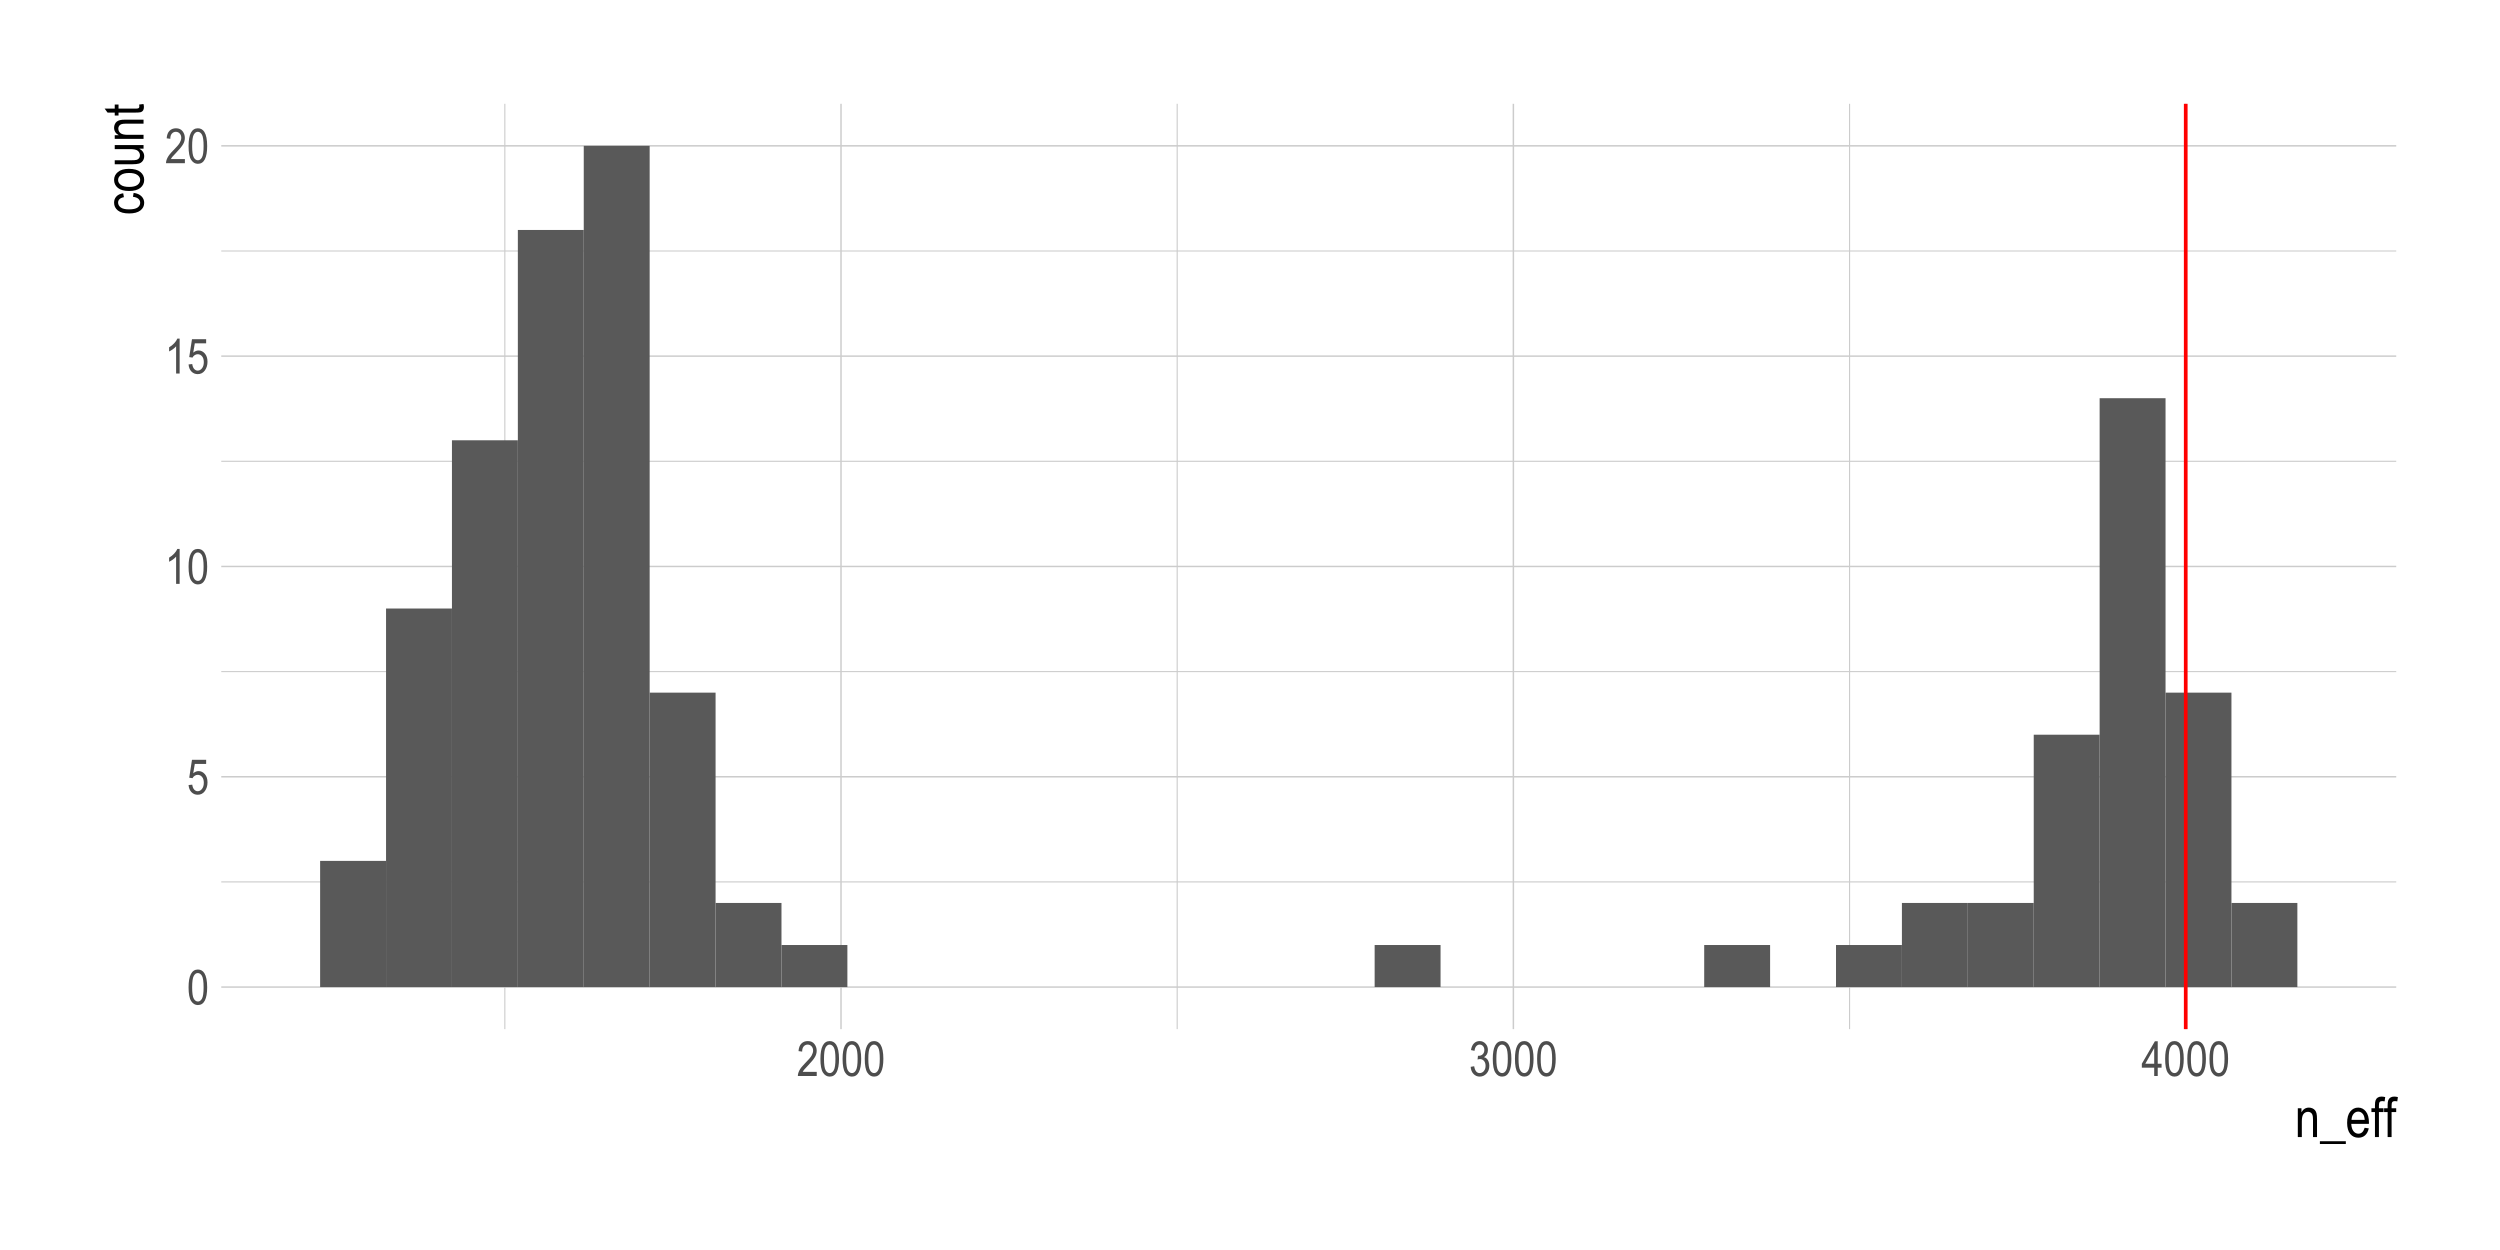
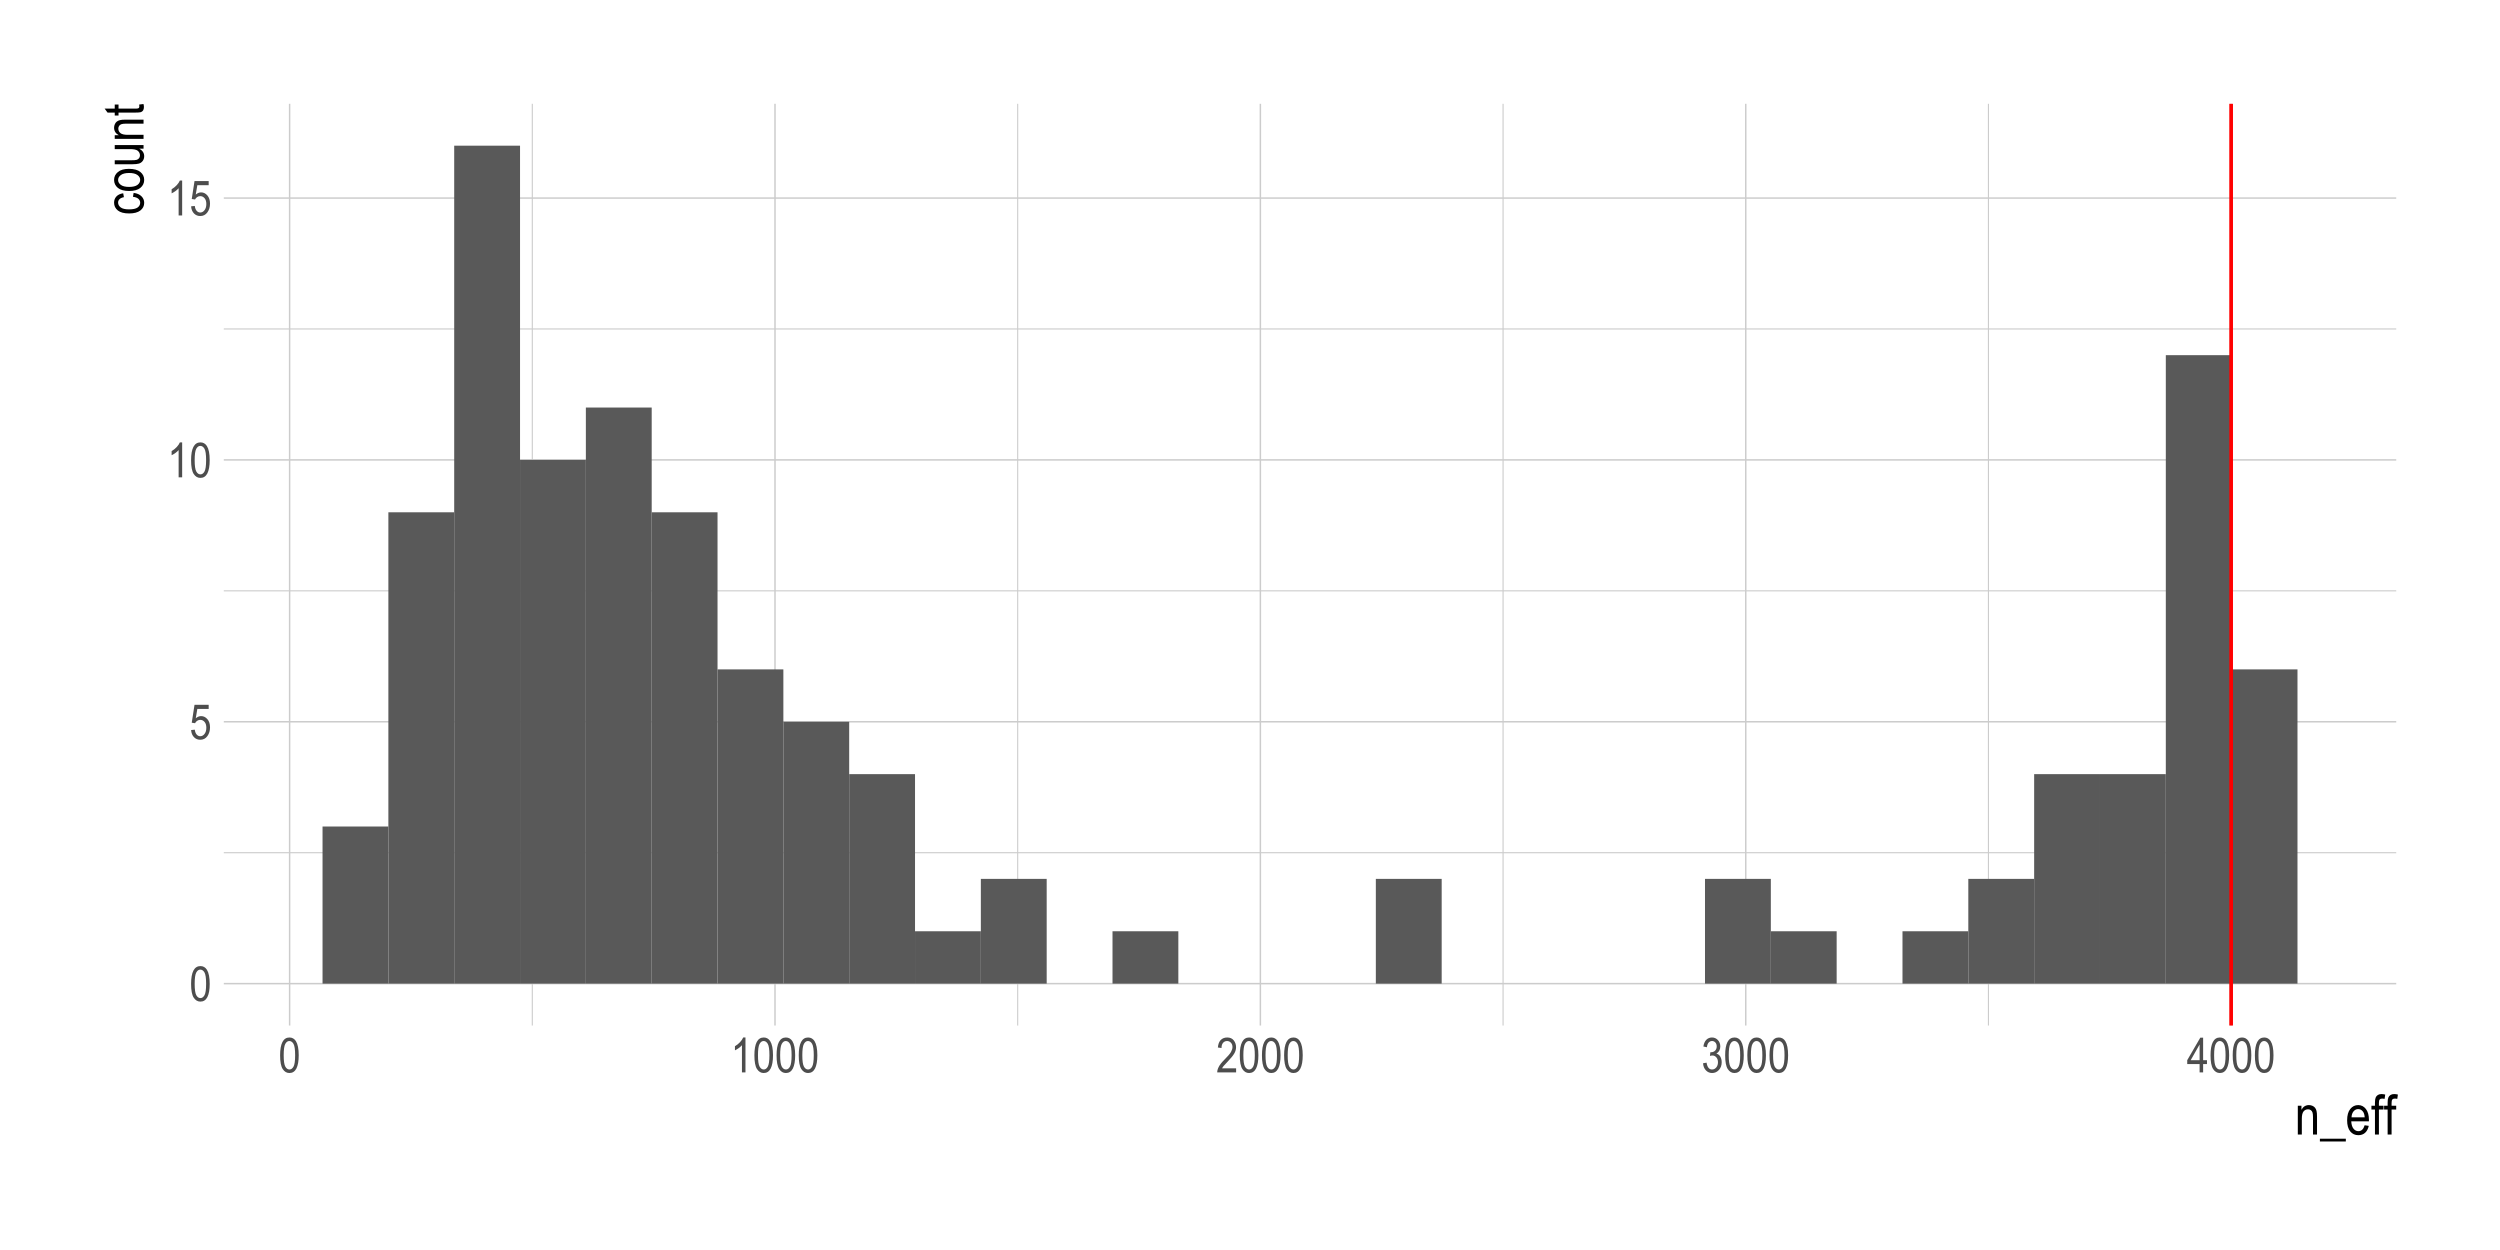
<svg xmlns="http://www.w3.org/2000/svg" xmlns:xlink="http://www.w3.org/1999/xlink" width="720pt" height="360pt" viewBox="0 0 720 360" version="1.1">
  <defs>
    <g>
      <symbol overflow="visible" id="glyph0-0">
        <path style="stroke:none;" d="M 0.297 0 L 0.297 -8.75 L 2.953 -8.75 L 2.953 0 Z M 0.625 -0.359 L 2.641 -0.359 L 2.641 -8.453 L 0.625 -8.453 Z M 0.625 -0.359 " />
      </symbol>
      <symbol overflow="visible" id="glyph0-1">
        <path style="stroke:none;" d="M 0.453 -4.938 C 0.453 -6.625 0.676 -7.898 1.125 -8.766 C 1.582 -9.629 2.254 -10.062 3.141 -10.062 C 3.93 -10.062 4.551 -9.711 5 -9.016 C 5.539 -8.16 5.812 -6.801 5.812 -4.938 C 5.812 -3.27 5.586 -2 5.141 -1.125 C 4.691 -0.258 4.02 0.172 3.125 0.172 C 2.344 0.172 1.703 -0.207 1.203 -0.969 C 0.703 -1.738 0.453 -3.062 0.453 -4.938 Z M 1.484 -4.938 C 1.484 -3.312 1.641 -2.223 1.953 -1.672 C 2.266 -1.117 2.664 -0.844 3.156 -0.844 C 3.613 -0.844 4 -1.117 4.312 -1.672 C 4.625 -2.234 4.781 -3.32 4.781 -4.938 C 4.781 -6.57 4.625 -7.664 4.312 -8.219 C 4 -8.77 3.594 -9.047 3.094 -9.047 C 2.633 -9.047 2.25 -8.766 1.938 -8.203 C 1.633 -7.641 1.484 -6.551 1.484 -4.938 Z M 1.484 -4.938 " />
      </symbol>
      <symbol overflow="visible" id="glyph0-2">
        <path style="stroke:none;" d="M 0.453 -2.625 L 1.516 -2.734 C 1.598 -2.098 1.785 -1.625 2.078 -1.312 C 2.367 -1 2.703 -0.844 3.078 -0.844 C 3.555 -0.844 3.969 -1.062 4.312 -1.5 C 4.664 -1.938 4.844 -2.535 4.844 -3.297 C 4.844 -4.016 4.672 -4.57 4.328 -4.969 C 3.992 -5.363 3.578 -5.562 3.078 -5.562 C 2.773 -5.562 2.488 -5.473 2.219 -5.297 C 1.945 -5.129 1.738 -4.895 1.594 -4.594 L 0.641 -4.734 L 1.438 -9.891 L 5.516 -9.891 L 5.516 -8.703 L 2.25 -8.703 L 1.797 -6.016 C 2.285 -6.43 2.801 -6.641 3.344 -6.641 C 4.031 -6.641 4.629 -6.348 5.141 -5.766 C 5.648 -5.18 5.906 -4.391 5.906 -3.391 C 5.906 -2.41 5.648 -1.57 5.141 -0.875 C 4.629 -0.176 3.945 0.172 3.094 0.172 C 2.383 0.172 1.785 -0.07 1.297 -0.562 C 0.805 -1.062 0.523 -1.75 0.453 -2.625 Z M 0.453 -2.625 " />
      </symbol>
      <symbol overflow="visible" id="glyph0-3">
        <path style="stroke:none;" d="M 4.266 0 L 3.25 0 L 3.25 -7.844 C 3.02 -7.57 2.707 -7.289 2.312 -7 C 1.914 -6.719 1.555 -6.504 1.234 -6.359 L 1.234 -7.547 C 1.785 -7.867 2.273 -8.258 2.703 -8.719 C 3.129 -9.176 3.43 -9.625 3.609 -10.062 L 4.266 -10.062 Z M 4.266 0 " />
      </symbol>
      <symbol overflow="visible" id="glyph0-4">
        <path style="stroke:none;" d="M 5.781 -1.188 L 5.781 0 L 0.344 0 C 0.332 -0.477 0.477 -1.016 0.781 -1.609 C 1.082 -2.203 1.633 -2.898 2.438 -3.703 C 3.383 -4.641 4.004 -5.363 4.297 -5.875 C 4.586 -6.395 4.734 -6.875 4.734 -7.312 C 4.734 -7.82 4.582 -8.238 4.281 -8.562 C 3.977 -8.883 3.609 -9.047 3.172 -9.047 C 2.703 -9.047 2.316 -8.867 2.016 -8.516 C 1.723 -8.172 1.578 -7.676 1.578 -7.031 L 0.531 -7.172 C 0.602 -8.129 0.875 -8.848 1.344 -9.328 C 1.82 -9.816 2.445 -10.062 3.219 -10.062 C 4.051 -10.062 4.68 -9.781 5.109 -9.219 C 5.547 -8.656 5.766 -8.008 5.766 -7.281 C 5.766 -6.645 5.594 -6.035 5.25 -5.453 C 4.914 -4.867 4.281 -4.086 3.344 -3.109 C 2.738 -2.492 2.348 -2.07 2.172 -1.844 C 1.992 -1.625 1.852 -1.406 1.75 -1.188 Z M 5.781 -1.188 " />
      </symbol>
      <symbol overflow="visible" id="glyph0-5">
        <path style="stroke:none;" d="M 0.469 -2.641 L 1.484 -2.812 C 1.691 -1.5 2.219 -0.844 3.062 -0.844 C 3.531 -0.844 3.93 -1.035 4.266 -1.422 C 4.598 -1.816 4.766 -2.32 4.766 -2.938 C 4.766 -3.52 4.609 -3.988 4.297 -4.344 C 3.992 -4.695 3.617 -4.875 3.172 -4.875 C 2.973 -4.875 2.734 -4.832 2.453 -4.75 L 2.578 -5.828 L 2.734 -5.812 C 3.223 -5.812 3.625 -5.961 3.938 -6.266 C 4.25 -6.578 4.406 -6.988 4.406 -7.5 C 4.406 -7.969 4.273 -8.344 4.016 -8.625 C 3.754 -8.906 3.438 -9.047 3.062 -9.047 C 2.676 -9.047 2.348 -8.895 2.078 -8.594 C 1.816 -8.301 1.648 -7.852 1.578 -7.25 L 0.562 -7.469 C 0.695 -8.32 0.984 -8.969 1.422 -9.406 C 1.867 -9.844 2.41 -10.062 3.047 -10.062 C 3.711 -10.062 4.273 -9.816 4.734 -9.328 C 5.203 -8.836 5.438 -8.219 5.438 -7.469 C 5.438 -7.008 5.336 -6.602 5.141 -6.25 C 4.941 -5.906 4.664 -5.629 4.312 -5.422 C 4.645 -5.336 4.914 -5.188 5.125 -4.969 C 5.344 -4.758 5.516 -4.477 5.641 -4.125 C 5.773 -3.781 5.844 -3.391 5.844 -2.953 C 5.844 -2.035 5.57 -1.285 5.031 -0.703 C 4.488 -0.117 3.836 0.172 3.078 0.172 C 2.379 0.172 1.785 -0.082 1.297 -0.594 C 0.805 -1.102 0.531 -1.785 0.469 -2.641 Z M 0.469 -2.641 " />
      </symbol>
      <symbol overflow="visible" id="glyph0-6">
        <path style="stroke:none;" d="M 3.688 0 L 3.688 -2.406 L 0.125 -2.406 L 0.125 -3.531 L 3.891 -10.016 L 4.703 -10.016 L 4.703 -3.531 L 5.812 -3.531 L 5.812 -2.406 L 4.703 -2.406 L 4.703 0 Z M 3.688 -3.531 L 3.688 -8.047 L 1.125 -3.531 Z M 3.688 -3.531 " />
      </symbol>
      <symbol overflow="visible" id="glyph1-0">
        <path style="stroke:none;" d="M 0.344 0 L 0.344 -10 L 3.391 -10 L 3.391 0 Z M 0.719 -0.422 L 3.031 -0.422 L 3.031 -9.672 L 0.719 -9.672 Z M 0.719 -0.422 " />
      </symbol>
      <symbol overflow="visible" id="glyph1-1">
        <path style="stroke:none;" d="M 0.844 0 L 0.844 -8.297 L 1.891 -8.297 L 1.891 -7.125 C 2.141 -7.582 2.441 -7.922 2.797 -8.141 C 3.16 -8.367 3.578 -8.484 4.047 -8.484 C 4.41 -8.484 4.75 -8.41 5.062 -8.266 C 5.375 -8.129 5.625 -7.941 5.812 -7.703 C 6 -7.473 6.141 -7.172 6.234 -6.797 C 6.328 -6.43 6.375 -5.867 6.375 -5.109 L 6.375 0 L 5.219 0 L 5.219 -5.047 C 5.219 -5.66 5.164 -6.109 5.062 -6.391 C 4.957 -6.672 4.797 -6.883 4.578 -7.031 C 4.359 -7.188 4.102 -7.266 3.812 -7.266 C 3.258 -7.266 2.816 -7.055 2.484 -6.641 C 2.16 -6.234 2 -5.531 2 -4.531 L 2 0 Z M 0.844 0 " />
      </symbol>
      <symbol overflow="visible" id="glyph1-2">
        <path style="stroke:none;" d="M -0.094 1.203 L 7.375 1.203 L 7.375 2 L -0.094 2 Z M -0.094 1.203 " />
      </symbol>
      <symbol overflow="visible" id="glyph1-3">
        <path style="stroke:none;" d="M 5.5 -2.672 L 6.688 -2.5 C 6.488 -1.613 6.129 -0.941 5.609 -0.484 C 5.098 -0.035 4.457 0.188 3.688 0.188 C 2.727 0.188 1.945 -0.176 1.344 -0.906 C 0.75 -1.645 0.453 -2.703 0.453 -4.078 C 0.453 -5.516 0.754 -6.609 1.359 -7.359 C 1.961 -8.109 2.723 -8.484 3.641 -8.484 C 4.523 -8.484 5.258 -8.113 5.844 -7.375 C 6.438 -6.633 6.734 -5.566 6.734 -4.172 L 6.719 -3.797 L 1.641 -3.797 C 1.691 -2.859 1.91 -2.148 2.297 -1.672 C 2.68 -1.203 3.148 -0.969 3.703 -0.969 C 4.566 -0.969 5.164 -1.535 5.5 -2.672 Z M 1.719 -4.953 L 5.516 -4.953 C 5.461 -5.672 5.305 -6.207 5.047 -6.562 C 4.68 -7.07 4.211 -7.328 3.641 -7.328 C 3.117 -7.328 2.676 -7.113 2.312 -6.688 C 1.945 -6.258 1.75 -5.68 1.719 -4.953 Z M 1.719 -4.953 " />
      </symbol>
      <symbol overflow="visible" id="glyph1-4">
        <path style="stroke:none;" d="M 1.172 0 L 1.172 -7.203 L 0.156 -7.203 L 0.156 -8.297 L 1.172 -8.297 L 1.172 -9.188 C 1.172 -9.832 1.238 -10.316 1.375 -10.641 C 1.508 -10.973 1.719 -11.223 2 -11.391 C 2.281 -11.566 2.629 -11.656 3.047 -11.656 C 3.379 -11.656 3.738 -11.609 4.125 -11.516 L 3.953 -10.281 C 3.711 -10.332 3.488 -10.359 3.281 -10.359 C 2.938 -10.359 2.688 -10.27 2.531 -10.094 C 2.383 -9.914 2.312 -9.57 2.312 -9.062 L 2.312 -8.297 L 3.641 -8.297 L 3.641 -7.203 L 2.312 -7.203 L 2.312 0 Z M 1.172 0 " />
      </symbol>
      <symbol overflow="visible" id="glyph2-0">
        <path style="stroke:none;" d="M 0 -0.344 L -10 -0.344 L -10 -3.391 L 0 -3.391 Z M -0.422 -0.719 L -0.422 -3.031 L -9.672 -3.031 L -9.672 -0.719 Z M -0.422 -0.719 " />
      </symbol>
      <symbol overflow="visible" id="glyph2-1">
        <path style="stroke:none;" d="M -3.047 -5.312 L -2.859 -6.438 C -1.867 -6.312 -1.113 -5.984 -0.594 -5.453 C -0.07 -4.93 0.188 -4.305 0.188 -3.578 C 0.188 -2.68 -0.176 -1.945 -0.906 -1.375 C -1.645 -0.801 -2.727 -0.516 -4.156 -0.516 C -5.602 -0.516 -6.688 -0.801 -7.406 -1.375 C -8.125 -1.957 -8.484 -2.707 -8.484 -3.625 C -8.484 -4.32 -8.266 -4.91 -7.828 -5.391 C -7.391 -5.879 -6.734 -6.191 -5.859 -6.328 L -5.656 -5.203 C -6.219 -5.098 -6.633 -4.91 -6.906 -4.641 C -7.188 -4.367 -7.328 -4.039 -7.328 -3.656 C -7.328 -3.094 -7.078 -2.625 -6.578 -2.25 C -6.078 -1.875 -5.281 -1.688 -4.188 -1.688 C -3.051 -1.688 -2.227 -1.863 -1.719 -2.219 C -1.219 -2.582 -0.969 -3.039 -0.969 -3.594 C -0.969 -4.031 -1.133 -4.406 -1.469 -4.719 C -1.812 -5.031 -2.336 -5.227 -3.047 -5.312 Z M -3.047 -5.312 " />
      </symbol>
      <symbol overflow="visible" id="glyph2-2">
        <path style="stroke:none;" d="M -4.156 -0.422 C -5.582 -0.422 -6.66 -0.719 -7.391 -1.312 C -8.117 -1.914 -8.484 -2.68 -8.484 -3.609 C -8.484 -4.516 -8.117 -5.27 -7.391 -5.875 C -6.66 -6.488 -5.609 -6.797 -4.234 -6.797 C -2.742 -6.797 -1.633 -6.492 -0.906 -5.891 C -0.176 -5.297 0.188 -4.535 0.188 -3.609 C 0.188 -2.691 -0.176 -1.93 -0.906 -1.328 C -1.645 -0.723 -2.727 -0.422 -4.156 -0.422 Z M -4.156 -1.594 C -3.082 -1.594 -2.281 -1.785 -1.75 -2.172 C -1.227 -2.566 -0.969 -3.055 -0.969 -3.641 C -0.969 -4.18 -1.234 -4.645 -1.766 -5.031 C -2.297 -5.414 -3.094 -5.609 -4.156 -5.609 C -5.219 -5.609 -6.008 -5.41 -6.531 -5.016 C -7.062 -4.629 -7.328 -4.148 -7.328 -3.578 C -7.328 -3.023 -7.062 -2.555 -6.531 -2.172 C -6.008 -1.785 -5.219 -1.594 -4.156 -1.594 Z M -4.156 -1.594 " />
      </symbol>
      <symbol overflow="visible" id="glyph2-3">
        <path style="stroke:none;" d="M 0 -5.312 L -1.219 -5.312 C -0.75 -5.039 -0.395 -4.723 -0.156 -4.359 C 0.07 -4.004 0.188 -3.602 0.188 -3.156 C 0.188 -2.613 0.039 -2.148 -0.25 -1.766 C -0.539 -1.391 -0.906 -1.141 -1.344 -1.016 C -1.789 -0.891 -2.395 -0.828 -3.156 -0.828 L -8.297 -0.828 L -8.297 -1.969 L -3.703 -1.969 C -2.848 -1.969 -2.273 -2.008 -1.984 -2.094 C -1.691 -2.188 -1.457 -2.348 -1.281 -2.578 C -1.113 -2.805 -1.031 -3.07 -1.031 -3.375 C -1.031 -3.926 -1.254 -4.379 -1.703 -4.734 C -2.098 -5.035 -2.816 -5.188 -3.859 -5.188 L -8.297 -5.188 L -8.297 -6.344 L 0 -6.344 Z M 0 -5.312 " />
      </symbol>
      <symbol overflow="visible" id="glyph2-4">
        <path style="stroke:none;" d="M 0 -0.844 L -8.297 -0.844 L -8.297 -1.891 L -7.125 -1.891 C -7.582 -2.141 -7.922 -2.441 -8.141 -2.797 C -8.367 -3.16 -8.484 -3.578 -8.484 -4.047 C -8.484 -4.41 -8.41 -4.75 -8.266 -5.062 C -8.129 -5.375 -7.941 -5.625 -7.703 -5.812 C -7.473 -6 -7.172 -6.141 -6.797 -6.234 C -6.43 -6.328 -5.867 -6.375 -5.109 -6.375 L 0 -6.375 L 0 -5.219 L -5.047 -5.219 C -5.66 -5.219 -6.109 -5.164 -6.391 -5.062 C -6.672 -4.957 -6.883 -4.797 -7.031 -4.578 C -7.188 -4.359 -7.266 -4.102 -7.266 -3.812 C -7.266 -3.258 -7.055 -2.816 -6.641 -2.484 C -6.234 -2.16 -5.531 -2 -4.531 -2 L 0 -2 Z M 0 -0.844 " />
      </symbol>
      <symbol overflow="visible" id="glyph2-5">
        <path style="stroke:none;" d="M -1.266 -3.422 L -0.016 -3.578 C 0.066 -3.254 0.109 -2.969 0.109 -2.719 C 0.109 -2.312 0.031 -1.984 -0.125 -1.734 C -0.289 -1.492 -0.508 -1.328 -0.781 -1.234 C -1.062 -1.148 -1.613 -1.109 -2.438 -1.109 L -7.203 -1.109 L -7.203 -0.266 L -8.297 -0.266 L -8.297 -1.109 L -10.359 -1.109 L -11.203 -2.25 L -8.297 -2.25 L -8.297 -3.422 L -7.203 -3.422 L -7.203 -2.25 L -2.359 -2.25 C -1.91 -2.25 -1.617 -2.285 -1.484 -2.359 C -1.297 -2.453 -1.203 -2.633 -1.203 -2.906 C -1.203 -3.039 -1.223 -3.211 -1.266 -3.422 Z M -1.266 -3.422 " />
      </symbol>
    </g>
    <clipPath id="clip1">
-       <path d="M 63.723 253 L 691 253 L 691 255 L 63.723 255 Z M 63.723 253 " />
+       <path d="M 64.453 245 L 690.113 245 L 690.113 246 L 64.453 246 Z M 64.453 245 " />
    </clipPath>
    <clipPath id="clip2">
-       <path d="M 63.723 193 L 691 193 L 691 194 L 63.723 194 Z M 63.723 193 " />
+       <path d="M 64.453 170 L 690.113 170 L 690.113 171 L 64.453 171 Z M 64.453 170 " />
    </clipPath>
    <clipPath id="clip3">
-       <path d="M 63.723 132 L 691 132 L 691 134 L 63.723 134 Z M 63.723 132 " />
+       <path d="M 64.453 94 L 690.113 94 L 690.113 95 L 64.453 95 Z M 64.453 94 " />
    </clipPath>
    <clipPath id="clip4">
-       <path d="M 63.723 72 L 691 72 L 691 73 L 63.723 73 Z M 63.723 72 " />
+       <path d="M 153 29.887 L 154 29.887 L 154 295.348 L 153 295.348 Z M 153 29.887 " />
    </clipPath>
    <clipPath id="clip5">
-       <path d="M 145 29.887 L 146 29.887 L 146 297 L 145 297 Z M 145 29.887 " />
+       <path d="M 292 29.887 L 294 29.887 L 294 295.348 L 292 295.348 Z M 292 29.887 " />
    </clipPath>
    <clipPath id="clip6">
-       <path d="M 338 29.887 L 340 29.887 L 340 297 L 338 297 Z M 338 29.887 " />
+       <path d="M 432 29.887 L 434 29.887 L 434 295.348 L 432 295.348 Z M 432 29.887 " />
    </clipPath>
    <clipPath id="clip7">
-       <path d="M 532 29.887 L 533 29.887 L 533 297 L 532 297 Z M 532 29.887 " />
+       <path d="M 572 29.887 L 573 29.887 L 573 295.348 L 572 295.348 Z M 572 29.887 " />
    </clipPath>
    <clipPath id="clip8">
-       <path d="M 63.723 284 L 691 284 L 691 285 L 63.723 285 Z M 63.723 284 " />
+       <path d="M 64.453 283 L 690.113 283 L 690.113 284 L 64.453 284 Z M 64.453 283 " />
    </clipPath>
    <clipPath id="clip9">
-       <path d="M 63.723 223 L 691 223 L 691 224 L 63.723 224 Z M 63.723 223 " />
+       <path d="M 64.453 207 L 690.113 207 L 690.113 209 L 64.453 209 Z M 64.453 207 " />
    </clipPath>
    <clipPath id="clip10">
-       <path d="M 63.723 162 L 691 162 L 691 164 L 63.723 164 Z M 63.723 162 " />
+       <path d="M 64.453 132 L 690.113 132 L 690.113 133 L 64.453 133 Z M 64.453 132 " />
    </clipPath>
    <clipPath id="clip11">
-       <path d="M 63.723 102 L 691 102 L 691 103 L 63.723 103 Z M 63.723 102 " />
+       <path d="M 64.453 56 L 690.113 56 L 690.113 58 L 64.453 58 Z M 64.453 56 " />
    </clipPath>
    <clipPath id="clip12">
-       <path d="M 63.723 41 L 691 41 L 691 43 L 63.723 43 Z M 63.723 41 " />
+       <path d="M 83 29.887 L 84 29.887 L 84 295.348 L 83 295.348 Z M 83 29.887 " />
    </clipPath>
    <clipPath id="clip13">
-       <path d="M 241 29.887 L 243 29.887 L 243 297 L 241 297 Z M 241 29.887 " />
+       <path d="M 222 29.887 L 224 29.887 L 224 295.348 L 222 295.348 Z M 222 29.887 " />
    </clipPath>
    <clipPath id="clip14">
-       <path d="M 435 29.887 L 437 29.887 L 437 297 L 435 297 Z M 435 29.887 " />
+       <path d="M 362 29.887 L 364 29.887 L 364 295.348 L 362 295.348 Z M 362 29.887 " />
    </clipPath>
    <clipPath id="clip15">
-       <path d="M 629 29.887 L 630 29.887 L 630 297 L 629 297 Z M 629 29.887 " />
+       <path d="M 502 29.887 L 503 29.887 L 503 295.348 L 502 295.348 Z M 502 29.887 " />
    </clipPath>
    <clipPath id="clip16">
-       <path d="M 628 29.887 L 631 29.887 L 631 297 L 628 297 Z M 628 29.887 " />
+       <path d="M 642 29.887 L 643 29.887 L 643 295.348 L 642 295.348 Z M 642 29.887 " />
+     </clipPath>
+     <clipPath id="clip17">
+       <path d="M 642 29.887 L 644 29.887 L 644 295.348 L 642 295.348 Z M 642 29.887 " />
    </clipPath>
  </defs>
-   <g id="surface46">
+   <g id="surface134">
    <rect x="0" y="0" width="720" height="360" style="fill:rgb(100%,100%,100%);fill-opacity:1;stroke:none;" />
    <g clip-path="url(#clip1)" clip-rule="nonzero">
-       <path style="fill:none;stroke-width:0.32;stroke-linecap:butt;stroke-linejoin:round;stroke:rgb(80%,80%,80%);stroke-opacity:1;stroke-miterlimit:10;" d="M 63.723 253.992 L 690.113 253.992 " />
+       <path style="fill:none;stroke-width:0.32;stroke-linecap:butt;stroke-linejoin:round;stroke:rgb(80%,80%,80%);stroke-opacity:1;stroke-miterlimit:10;" d="M 64.453 245.574 L 690.113 245.574 " />
    </g>
    <g clip-path="url(#clip2)" clip-rule="nonzero">
-       <path style="fill:none;stroke-width:0.32;stroke-linecap:butt;stroke-linejoin:round;stroke:rgb(80%,80%,80%);stroke-opacity:1;stroke-miterlimit:10;" d="M 63.723 193.422 L 690.113 193.422 " />
+       <path style="fill:none;stroke-width:0.32;stroke-linecap:butt;stroke-linejoin:round;stroke:rgb(80%,80%,80%);stroke-opacity:1;stroke-miterlimit:10;" d="M 64.453 170.16 L 690.113 170.16 " />
    </g>
    <g clip-path="url(#clip3)" clip-rule="nonzero">
-       <path style="fill:none;stroke-width:0.32;stroke-linecap:butt;stroke-linejoin:round;stroke:rgb(80%,80%,80%);stroke-opacity:1;stroke-miterlimit:10;" d="M 63.723 132.855 L 690.113 132.855 " />
+       <path style="fill:none;stroke-width:0.32;stroke-linecap:butt;stroke-linejoin:round;stroke:rgb(80%,80%,80%);stroke-opacity:1;stroke-miterlimit:10;" d="M 64.453 94.746 L 690.113 94.746 " />
    </g>
    <g clip-path="url(#clip4)" clip-rule="nonzero">
-       <path style="fill:none;stroke-width:0.32;stroke-linecap:butt;stroke-linejoin:round;stroke:rgb(80%,80%,80%);stroke-opacity:1;stroke-miterlimit:10;" d="M 63.723 72.285 L 690.113 72.285 " />
+       <path style="fill:none;stroke-width:0.32;stroke-linecap:butt;stroke-linejoin:round;stroke:rgb(80%,80%,80%);stroke-opacity:1;stroke-miterlimit:10;" d="M 153.305 295.352 L 153.305 29.887 " />
    </g>
    <g clip-path="url(#clip5)" clip-rule="nonzero">
-       <path style="fill:none;stroke-width:0.32;stroke-linecap:butt;stroke-linejoin:round;stroke:rgb(80%,80%,80%);stroke-opacity:1;stroke-miterlimit:10;" d="M 145.391 296.391 L 145.391 29.887 " />
+       <path style="fill:none;stroke-width:0.32;stroke-linecap:butt;stroke-linejoin:round;stroke:rgb(80%,80%,80%);stroke-opacity:1;stroke-miterlimit:10;" d="M 293.094 295.352 L 293.094 29.887 " />
    </g>
    <g clip-path="url(#clip6)" clip-rule="nonzero">
-       <path style="fill:none;stroke-width:0.32;stroke-linecap:butt;stroke-linejoin:round;stroke:rgb(80%,80%,80%);stroke-opacity:1;stroke-miterlimit:10;" d="M 339.031 296.391 L 339.031 29.887 " />
+       <path style="fill:none;stroke-width:0.32;stroke-linecap:butt;stroke-linejoin:round;stroke:rgb(80%,80%,80%);stroke-opacity:1;stroke-miterlimit:10;" d="M 432.883 295.352 L 432.883 29.887 " />
    </g>
    <g clip-path="url(#clip7)" clip-rule="nonzero">
-       <path style="fill:none;stroke-width:0.32;stroke-linecap:butt;stroke-linejoin:round;stroke:rgb(80%,80%,80%);stroke-opacity:1;stroke-miterlimit:10;" d="M 532.672 296.391 L 532.672 29.887 " />
+       <path style="fill:none;stroke-width:0.32;stroke-linecap:butt;stroke-linejoin:round;stroke:rgb(80%,80%,80%);stroke-opacity:1;stroke-miterlimit:10;" d="M 572.672 295.352 L 572.672 29.887 " />
    </g>
    <g clip-path="url(#clip8)" clip-rule="nonzero">
-       <path style="fill:none;stroke-width:0.427;stroke-linecap:butt;stroke-linejoin:round;stroke:rgb(80%,80%,80%);stroke-opacity:1;stroke-miterlimit:10;" d="M 63.723 284.277 L 690.113 284.277 " />
+       <path style="fill:none;stroke-width:0.427;stroke-linecap:butt;stroke-linejoin:round;stroke:rgb(80%,80%,80%);stroke-opacity:1;stroke-miterlimit:10;" d="M 64.453 283.285 L 690.113 283.285 " />
    </g>
    <g clip-path="url(#clip9)" clip-rule="nonzero">
-       <path style="fill:none;stroke-width:0.427;stroke-linecap:butt;stroke-linejoin:round;stroke:rgb(80%,80%,80%);stroke-opacity:1;stroke-miterlimit:10;" d="M 63.723 223.707 L 690.113 223.707 " />
+       <path style="fill:none;stroke-width:0.427;stroke-linecap:butt;stroke-linejoin:round;stroke:rgb(80%,80%,80%);stroke-opacity:1;stroke-miterlimit:10;" d="M 64.453 207.867 L 690.113 207.867 " />
    </g>
    <g clip-path="url(#clip10)" clip-rule="nonzero">
-       <path style="fill:none;stroke-width:0.427;stroke-linecap:butt;stroke-linejoin:round;stroke:rgb(80%,80%,80%);stroke-opacity:1;stroke-miterlimit:10;" d="M 63.723 163.141 L 690.113 163.141 " />
+       <path style="fill:none;stroke-width:0.427;stroke-linecap:butt;stroke-linejoin:round;stroke:rgb(80%,80%,80%);stroke-opacity:1;stroke-miterlimit:10;" d="M 64.453 132.453 L 690.113 132.453 " />
    </g>
    <g clip-path="url(#clip11)" clip-rule="nonzero">
-       <path style="fill:none;stroke-width:0.427;stroke-linecap:butt;stroke-linejoin:round;stroke:rgb(80%,80%,80%);stroke-opacity:1;stroke-miterlimit:10;" d="M 63.723 102.57 L 690.113 102.57 " />
+       <path style="fill:none;stroke-width:0.427;stroke-linecap:butt;stroke-linejoin:round;stroke:rgb(80%,80%,80%);stroke-opacity:1;stroke-miterlimit:10;" d="M 64.453 57.039 L 690.113 57.039 " />
    </g>
    <g clip-path="url(#clip12)" clip-rule="nonzero">
-       <path style="fill:none;stroke-width:0.427;stroke-linecap:butt;stroke-linejoin:round;stroke:rgb(80%,80%,80%);stroke-opacity:1;stroke-miterlimit:10;" d="M 63.723 42 L 690.113 42 " />
+       <path style="fill:none;stroke-width:0.427;stroke-linecap:butt;stroke-linejoin:round;stroke:rgb(80%,80%,80%);stroke-opacity:1;stroke-miterlimit:10;" d="M 83.41 295.352 L 83.41 29.887 " />
    </g>
    <g clip-path="url(#clip13)" clip-rule="nonzero">
-       <path style="fill:none;stroke-width:0.427;stroke-linecap:butt;stroke-linejoin:round;stroke:rgb(80%,80%,80%);stroke-opacity:1;stroke-miterlimit:10;" d="M 242.211 296.391 L 242.211 29.887 " />
+       <path style="fill:none;stroke-width:0.427;stroke-linecap:butt;stroke-linejoin:round;stroke:rgb(80%,80%,80%);stroke-opacity:1;stroke-miterlimit:10;" d="M 223.199 295.352 L 223.199 29.887 " />
    </g>
    <g clip-path="url(#clip14)" clip-rule="nonzero">
-       <path style="fill:none;stroke-width:0.427;stroke-linecap:butt;stroke-linejoin:round;stroke:rgb(80%,80%,80%);stroke-opacity:1;stroke-miterlimit:10;" d="M 435.852 296.391 L 435.852 29.887 " />
+       <path style="fill:none;stroke-width:0.427;stroke-linecap:butt;stroke-linejoin:round;stroke:rgb(80%,80%,80%);stroke-opacity:1;stroke-miterlimit:10;" d="M 362.988 295.352 L 362.988 29.887 " />
    </g>
    <g clip-path="url(#clip15)" clip-rule="nonzero">
-       <path style="fill:none;stroke-width:0.427;stroke-linecap:butt;stroke-linejoin:round;stroke:rgb(80%,80%,80%);stroke-opacity:1;stroke-miterlimit:10;" d="M 629.492 296.391 L 629.492 29.887 " />
-     </g>
-     <path style=" stroke:none;fill-rule:nonzero;fill:rgb(34.902%,34.902%,34.902%);fill-opacity:1;" d="M 92.195 284.277 L 111.176 284.277 L 111.176 247.938 L 92.195 247.938 Z M 92.195 284.277 " />
-     <path style=" stroke:none;fill-rule:nonzero;fill:rgb(34.902%,34.902%,34.902%);fill-opacity:1;" d="M 111.18 284.277 L 130.16 284.277 L 130.16 175.254 L 111.18 175.254 Z M 111.18 284.277 " />
-     <path style=" stroke:none;fill-rule:nonzero;fill:rgb(34.902%,34.902%,34.902%);fill-opacity:1;" d="M 130.16 284.277 L 149.141 284.277 L 149.141 126.801 L 130.16 126.801 Z M 130.16 284.277 " />
-     <path style=" stroke:none;fill-rule:nonzero;fill:rgb(34.902%,34.902%,34.902%);fill-opacity:1;" d="M 149.141 284.277 L 168.121 284.277 L 168.121 66.23 L 149.141 66.23 Z M 149.141 284.277 " />
-     <path style=" stroke:none;fill-rule:nonzero;fill:rgb(34.902%,34.902%,34.902%);fill-opacity:1;" d="M 168.121 284.277 L 187.102 284.277 L 187.102 42.004 L 168.121 42.004 Z M 168.121 284.277 " />
-     <path style=" stroke:none;fill-rule:nonzero;fill:rgb(34.902%,34.902%,34.902%);fill-opacity:1;" d="M 187.105 284.277 L 206.086 284.277 L 206.086 199.48 L 187.105 199.48 Z M 187.105 284.277 " />
-     <path style=" stroke:none;fill-rule:nonzero;fill:rgb(34.902%,34.902%,34.902%);fill-opacity:1;" d="M 206.086 284.277 L 225.066 284.277 L 225.066 260.051 L 206.086 260.051 Z M 206.086 284.277 " />
-     <path style=" stroke:none;fill-rule:nonzero;fill:rgb(34.902%,34.902%,34.902%);fill-opacity:1;" d="M 225.066 284.277 L 244.047 284.277 L 244.047 272.164 L 225.066 272.164 Z M 225.066 284.277 " />
-     <path style=" stroke:none;fill-rule:nonzero;fill:rgb(34.902%,34.902%,34.902%);fill-opacity:1;" d="M 395.898 284.277 L 414.879 284.277 L 414.879 272.164 L 395.898 272.164 Z M 395.898 284.277 " />
-     <path style=" stroke:none;fill-rule:nonzero;fill:rgb(34.902%,34.902%,34.902%);fill-opacity:1;" d="M 490.809 284.277 L 509.789 284.277 L 509.789 272.164 L 490.809 272.164 Z M 490.809 284.277 " />
-     <path style=" stroke:none;fill-rule:nonzero;fill:rgb(34.902%,34.902%,34.902%);fill-opacity:1;" d="M 528.77 284.277 L 547.75 284.277 L 547.75 272.164 L 528.77 272.164 Z M 528.77 284.277 " />
-     <path style=" stroke:none;fill-rule:nonzero;fill:rgb(34.902%,34.902%,34.902%);fill-opacity:1;" d="M 547.75 284.277 L 566.73 284.277 L 566.73 260.051 L 547.75 260.051 Z M 547.75 284.277 " />
-     <path style=" stroke:none;fill-rule:nonzero;fill:rgb(34.902%,34.902%,34.902%);fill-opacity:1;" d="M 566.734 284.277 L 585.715 284.277 L 585.715 260.051 L 566.734 260.051 Z M 566.734 284.277 " />
-     <path style=" stroke:none;fill-rule:nonzero;fill:rgb(34.902%,34.902%,34.902%);fill-opacity:1;" d="M 585.715 284.277 L 604.695 284.277 L 604.695 211.594 L 585.715 211.594 Z M 585.715 284.277 " />
-     <path style=" stroke:none;fill-rule:nonzero;fill:rgb(34.902%,34.902%,34.902%);fill-opacity:1;" d="M 604.695 284.277 L 623.676 284.277 L 623.676 114.684 L 604.695 114.684 Z M 604.695 284.277 " />
-     <path style=" stroke:none;fill-rule:nonzero;fill:rgb(34.902%,34.902%,34.902%);fill-opacity:1;" d="M 623.676 284.277 L 642.656 284.277 L 642.656 199.48 L 623.676 199.48 Z M 623.676 284.277 " />
-     <path style=" stroke:none;fill-rule:nonzero;fill:rgb(34.902%,34.902%,34.902%);fill-opacity:1;" d="M 642.66 284.277 L 661.641 284.277 L 661.641 260.051 L 642.66 260.051 Z M 642.66 284.277 " />
+       <path style="fill:none;stroke-width:0.427;stroke-linecap:butt;stroke-linejoin:round;stroke:rgb(80%,80%,80%);stroke-opacity:1;stroke-miterlimit:10;" d="M 502.777 295.352 L 502.777 29.887 " />
+     </g>
    <g clip-path="url(#clip16)" clip-rule="nonzero">
-       <path style="fill:none;stroke-width:1.067;stroke-linecap:butt;stroke-linejoin:round;stroke:rgb(100%,0%,0%);stroke-opacity:1;stroke-miterlimit:10;" d="M 629.492 296.391 L 629.492 29.887 " />
-     </g>
-     <g style="fill:rgb(30.196%,30.196%,30.196%);fill-opacity:1;">
-       <use xlink:href="#glyph0-1" x="53.855" y="289.285" />
-     </g>
-     <g style="fill:rgb(30.196%,30.196%,30.196%);fill-opacity:1;">
-       <use xlink:href="#glyph0-2" x="53.855" y="228.715" />
-     </g>
-     <g style="fill:rgb(30.196%,30.196%,30.196%);fill-opacity:1;">
-       <use xlink:href="#glyph0-3" x="47.469" y="168.148" />
-       <use xlink:href="#glyph0-1" x="53.854" y="168.148" />
-     </g>
-     <g style="fill:rgb(30.196%,30.196%,30.196%);fill-opacity:1;">
-       <use xlink:href="#glyph0-3" x="47.469" y="107.578" />
-       <use xlink:href="#glyph0-2" x="53.854" y="107.578" />
-     </g>
-     <g style="fill:rgb(30.196%,30.196%,30.196%);fill-opacity:1;">
-       <use xlink:href="#glyph0-4" x="47.469" y="47.008" />
-       <use xlink:href="#glyph0-1" x="53.854" y="47.008" />
-     </g>
-     <g style="fill:rgb(30.196%,30.196%,30.196%);fill-opacity:1;">
-       <use xlink:href="#glyph0-4" x="229.441" y="309.891" />
-       <use xlink:href="#glyph0-1" x="235.826" y="309.891" />
-       <use xlink:href="#glyph0-1" x="242.211" y="309.891" />
-       <use xlink:href="#glyph0-1" x="248.596" y="309.891" />
-     </g>
-     <g style="fill:rgb(30.196%,30.196%,30.196%);fill-opacity:1;">
-       <use xlink:href="#glyph0-5" x="423.082" y="309.891" />
-       <use xlink:href="#glyph0-1" x="429.467" y="309.891" />
-       <use xlink:href="#glyph0-1" x="435.852" y="309.891" />
-       <use xlink:href="#glyph0-1" x="442.236" y="309.891" />
-     </g>
-     <g style="fill:rgb(30.196%,30.196%,30.196%);fill-opacity:1;">
-       <use xlink:href="#glyph0-6" x="616.723" y="309.891" />
-       <use xlink:href="#glyph0-1" x="623.107" y="309.891" />
-       <use xlink:href="#glyph0-1" x="629.492" y="309.891" />
-       <use xlink:href="#glyph0-1" x="635.877" y="309.891" />
+       <path style="fill:none;stroke-width:0.427;stroke-linecap:butt;stroke-linejoin:round;stroke:rgb(80%,80%,80%);stroke-opacity:1;stroke-miterlimit:10;" d="M 642.566 295.352 L 642.566 29.887 " />
+     </g>
+     <path style=" stroke:none;fill-rule:nonzero;fill:rgb(34.902%,34.902%,34.902%);fill-opacity:1;" d="M 92.891 283.285 L 111.852 283.285 L 111.852 238.035 L 92.891 238.035 Z M 92.891 283.285 " />
+     <path style=" stroke:none;fill-rule:nonzero;fill:rgb(34.902%,34.902%,34.902%);fill-opacity:1;" d="M 111.852 283.285 L 130.812 283.285 L 130.812 147.539 L 111.852 147.539 Z M 111.852 283.285 " />
+     <path style=" stroke:none;fill-rule:nonzero;fill:rgb(34.902%,34.902%,34.902%);fill-opacity:1;" d="M 130.809 283.285 L 149.77 283.285 L 149.77 41.957 L 130.809 41.957 Z M 130.809 283.285 " />
+     <path style=" stroke:none;fill-rule:nonzero;fill:rgb(34.902%,34.902%,34.902%);fill-opacity:1;" d="M 149.77 283.285 L 168.73 283.285 L 168.73 132.453 L 149.77 132.453 Z M 149.77 283.285 " />
+     <path style=" stroke:none;fill-rule:nonzero;fill:rgb(34.902%,34.902%,34.902%);fill-opacity:1;" d="M 168.727 283.285 L 187.688 283.285 L 187.688 117.371 L 168.727 117.371 Z M 168.727 283.285 " />
+     <path style=" stroke:none;fill-rule:nonzero;fill:rgb(34.902%,34.902%,34.902%);fill-opacity:1;" d="M 187.688 283.285 L 206.648 283.285 L 206.648 147.539 L 187.688 147.539 Z M 187.688 283.285 " />
+     <path style=" stroke:none;fill-rule:nonzero;fill:rgb(34.902%,34.902%,34.902%);fill-opacity:1;" d="M 206.648 283.285 L 225.609 283.285 L 225.609 192.785 L 206.648 192.785 Z M 206.648 283.285 " />
+     <path style=" stroke:none;fill-rule:nonzero;fill:rgb(34.902%,34.902%,34.902%);fill-opacity:1;" d="M 225.605 283.285 L 244.566 283.285 L 244.566 207.871 L 225.605 207.871 Z M 225.605 283.285 " />
+     <path style=" stroke:none;fill-rule:nonzero;fill:rgb(34.902%,34.902%,34.902%);fill-opacity:1;" d="M 244.566 283.285 L 263.527 283.285 L 263.527 222.953 L 244.566 222.953 Z M 244.566 283.285 " />
+     <path style=" stroke:none;fill-rule:nonzero;fill:rgb(34.902%,34.902%,34.902%);fill-opacity:1;" d="M 263.527 283.285 L 282.488 283.285 L 282.488 268.203 L 263.527 268.203 Z M 263.527 283.285 " />
+     <path style=" stroke:none;fill-rule:nonzero;fill:rgb(34.902%,34.902%,34.902%);fill-opacity:1;" d="M 282.484 283.285 L 301.445 283.285 L 301.445 253.117 L 282.484 253.117 Z M 282.484 283.285 " />
+     <path style=" stroke:none;fill-rule:nonzero;fill:rgb(34.902%,34.902%,34.902%);fill-opacity:1;" d="M 320.402 283.285 L 339.363 283.285 L 339.363 268.203 L 320.402 268.203 Z M 320.402 283.285 " />
+     <path style=" stroke:none;fill-rule:nonzero;fill:rgb(34.902%,34.902%,34.902%);fill-opacity:1;" d="M 396.242 283.285 L 415.203 283.285 L 415.203 253.117 L 396.242 253.117 Z M 396.242 283.285 " />
+     <path style=" stroke:none;fill-rule:nonzero;fill:rgb(34.902%,34.902%,34.902%);fill-opacity:1;" d="M 491.039 283.285 L 510 283.285 L 510 253.117 L 491.039 253.117 Z M 491.039 283.285 " />
+     <path style=" stroke:none;fill-rule:nonzero;fill:rgb(34.902%,34.902%,34.902%);fill-opacity:1;" d="M 509.996 283.285 L 528.957 283.285 L 528.957 268.203 L 509.996 268.203 Z M 509.996 283.285 " />
+     <path style=" stroke:none;fill-rule:nonzero;fill:rgb(34.902%,34.902%,34.902%);fill-opacity:1;" d="M 547.918 283.285 L 566.879 283.285 L 566.879 268.203 L 547.918 268.203 Z M 547.918 283.285 " />
+     <path style=" stroke:none;fill-rule:nonzero;fill:rgb(34.902%,34.902%,34.902%);fill-opacity:1;" d="M 566.875 283.285 L 585.836 283.285 L 585.836 253.117 L 566.875 253.117 Z M 566.875 283.285 " />
+     <path style=" stroke:none;fill-rule:nonzero;fill:rgb(34.902%,34.902%,34.902%);fill-opacity:1;" d="M 585.836 283.285 L 604.797 283.285 L 604.797 222.953 L 585.836 222.953 Z M 585.836 283.285 " />
+     <path style=" stroke:none;fill-rule:nonzero;fill:rgb(34.902%,34.902%,34.902%);fill-opacity:1;" d="M 604.793 283.285 L 623.754 283.285 L 623.754 222.953 L 604.793 222.953 Z M 604.793 283.285 " />
+     <path style=" stroke:none;fill-rule:nonzero;fill:rgb(34.902%,34.902%,34.902%);fill-opacity:1;" d="M 623.754 283.285 L 642.715 283.285 L 642.715 102.289 L 623.754 102.289 Z M 623.754 283.285 " />
+     <path style=" stroke:none;fill-rule:nonzero;fill:rgb(34.902%,34.902%,34.902%);fill-opacity:1;" d="M 642.715 283.285 L 661.676 283.285 L 661.676 192.785 L 642.715 192.785 Z M 642.715 283.285 " />
+     <g clip-path="url(#clip17)" clip-rule="nonzero">
+       <path style="fill:none;stroke-width:1.067;stroke-linecap:butt;stroke-linejoin:round;stroke:rgb(100%,0%,0%);stroke-opacity:1;stroke-miterlimit:10;" d="M 642.566 295.352 L 642.566 29.887 " />
+     </g>
+     <g style="fill:rgb(30.196%,30.196%,30.196%);fill-opacity:1;">
+       <use xlink:href="#glyph0-1" x="54.582" y="288.293" />
+     </g>
+     <g style="fill:rgb(30.196%,30.196%,30.196%);fill-opacity:1;">
+       <use xlink:href="#glyph0-2" x="54.582" y="212.879" />
+     </g>
+     <g style="fill:rgb(30.196%,30.196%,30.196%);fill-opacity:1;">
+       <use xlink:href="#glyph0-3" x="48.195" y="137.465" />
+       <use xlink:href="#glyph0-1" x="54.58" y="137.465" />
+     </g>
+     <g style="fill:rgb(30.196%,30.196%,30.196%);fill-opacity:1;">
+       <use xlink:href="#glyph0-3" x="48.195" y="62.047" />
+       <use xlink:href="#glyph0-2" x="54.58" y="62.047" />
+     </g>
+     <g style="fill:rgb(30.196%,30.196%,30.196%);fill-opacity:1;">
+       <use xlink:href="#glyph0-1" x="80.219" y="308.859" />
+     </g>
+     <g style="fill:rgb(30.196%,30.196%,30.196%);fill-opacity:1;">
+       <use xlink:href="#glyph0-3" x="210.43" y="308.859" />
+       <use xlink:href="#glyph0-1" x="216.814" y="308.859" />
+       <use xlink:href="#glyph0-1" x="223.199" y="308.859" />
+       <use xlink:href="#glyph0-1" x="229.584" y="308.859" />
+     </g>
+     <g style="fill:rgb(30.196%,30.196%,30.196%);fill-opacity:1;">
+       <use xlink:href="#glyph0-4" x="350.219" y="308.859" />
+       <use xlink:href="#glyph0-1" x="356.604" y="308.859" />
+       <use xlink:href="#glyph0-1" x="362.988" y="308.859" />
+       <use xlink:href="#glyph0-1" x="369.373" y="308.859" />
+     </g>
+     <g style="fill:rgb(30.196%,30.196%,30.196%);fill-opacity:1;">
+       <use xlink:href="#glyph0-5" x="490.008" y="308.859" />
+       <use xlink:href="#glyph0-1" x="496.393" y="308.859" />
+       <use xlink:href="#glyph0-1" x="502.777" y="308.859" />
+       <use xlink:href="#glyph0-1" x="509.162" y="308.859" />
+     </g>
+     <g style="fill:rgb(30.196%,30.196%,30.196%);fill-opacity:1;">
+       <use xlink:href="#glyph0-6" x="629.797" y="308.859" />
+       <use xlink:href="#glyph0-1" x="636.182" y="308.859" />
+       <use xlink:href="#glyph0-1" x="642.566" y="308.859" />
+       <use xlink:href="#glyph0-1" x="648.951" y="308.859" />
    </g>
    <g style="fill:rgb(0%,0%,0%);fill-opacity:1;">
-       <use xlink:href="#glyph1-1" x="660.926" y="327.473" />
-       <use xlink:href="#glyph1-2" x="668.223" y="327.473" />
-       <use xlink:href="#glyph1-3" x="675.52" y="327.473" />
-       <use xlink:href="#glyph1-4" x="682.816" y="327.473" />
-       <use xlink:href="#glyph1-4" x="686.465" y="327.473" />
+       <use xlink:href="#glyph1-1" x="660.926" y="326.746" />
+       <use xlink:href="#glyph1-2" x="668.223" y="326.746" />
+       <use xlink:href="#glyph1-3" x="675.52" y="326.746" />
+       <use xlink:href="#glyph1-4" x="682.816" y="326.746" />
+       <use xlink:href="#glyph1-4" x="686.465" y="326.746" />
    </g>
    <g style="fill:rgb(0%,0%,0%);fill-opacity:1;">
      <use xlink:href="#glyph2-1" x="41.34" y="61.988" />
      <use xlink:href="#glyph2-2" x="41.34" y="55.426" />
      <use xlink:href="#glyph2-3" x="41.34" y="48.129" />
      <use xlink:href="#glyph2-4" x="41.34" y="40.832" />
      <use xlink:href="#glyph2-5" x="41.34" y="33.535" />
    </g>
  </g>
</svg>
